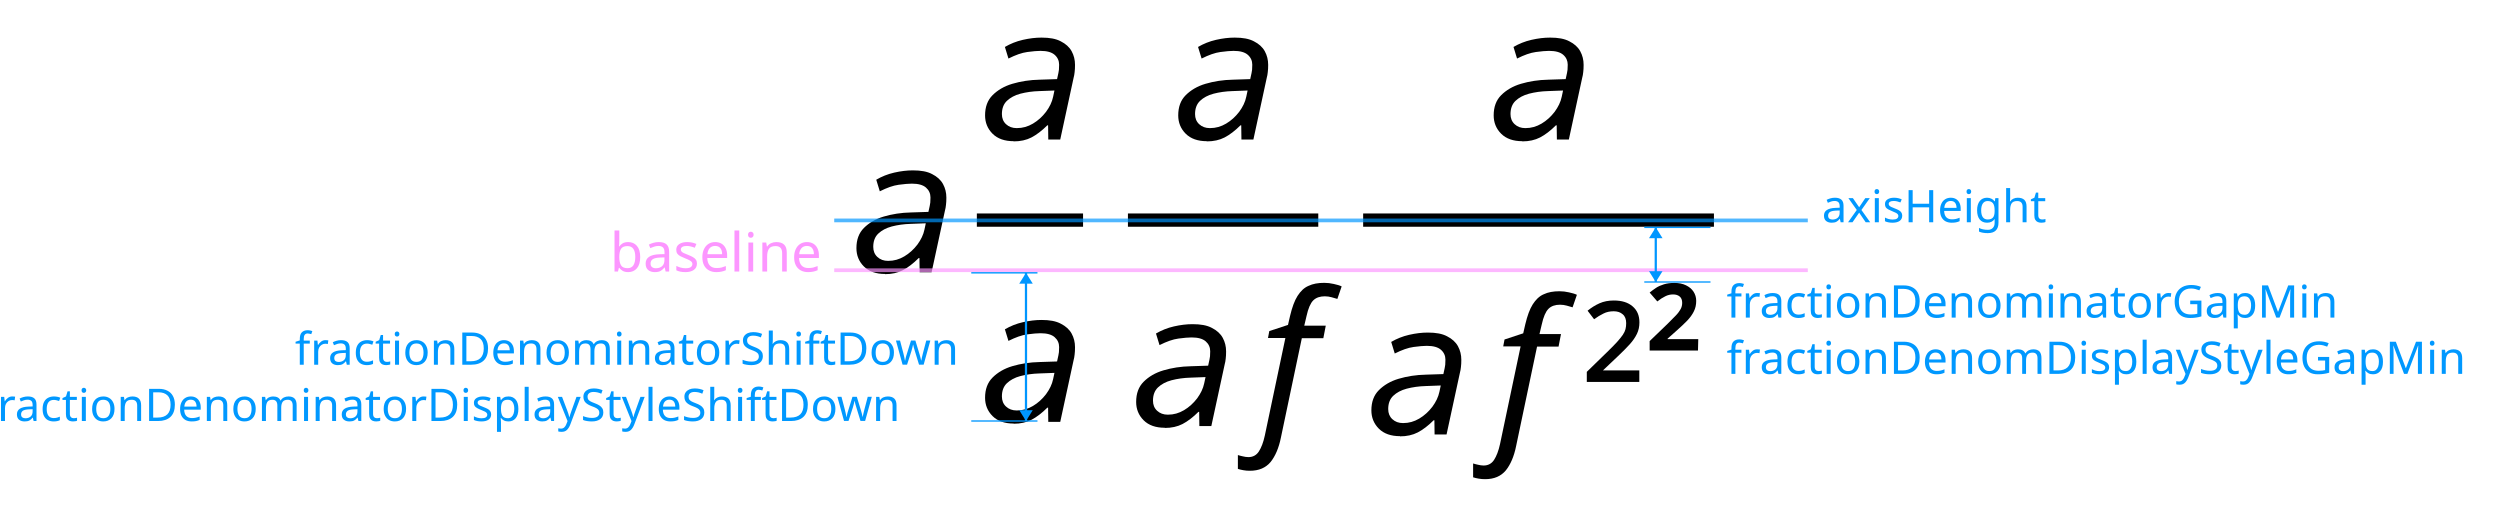
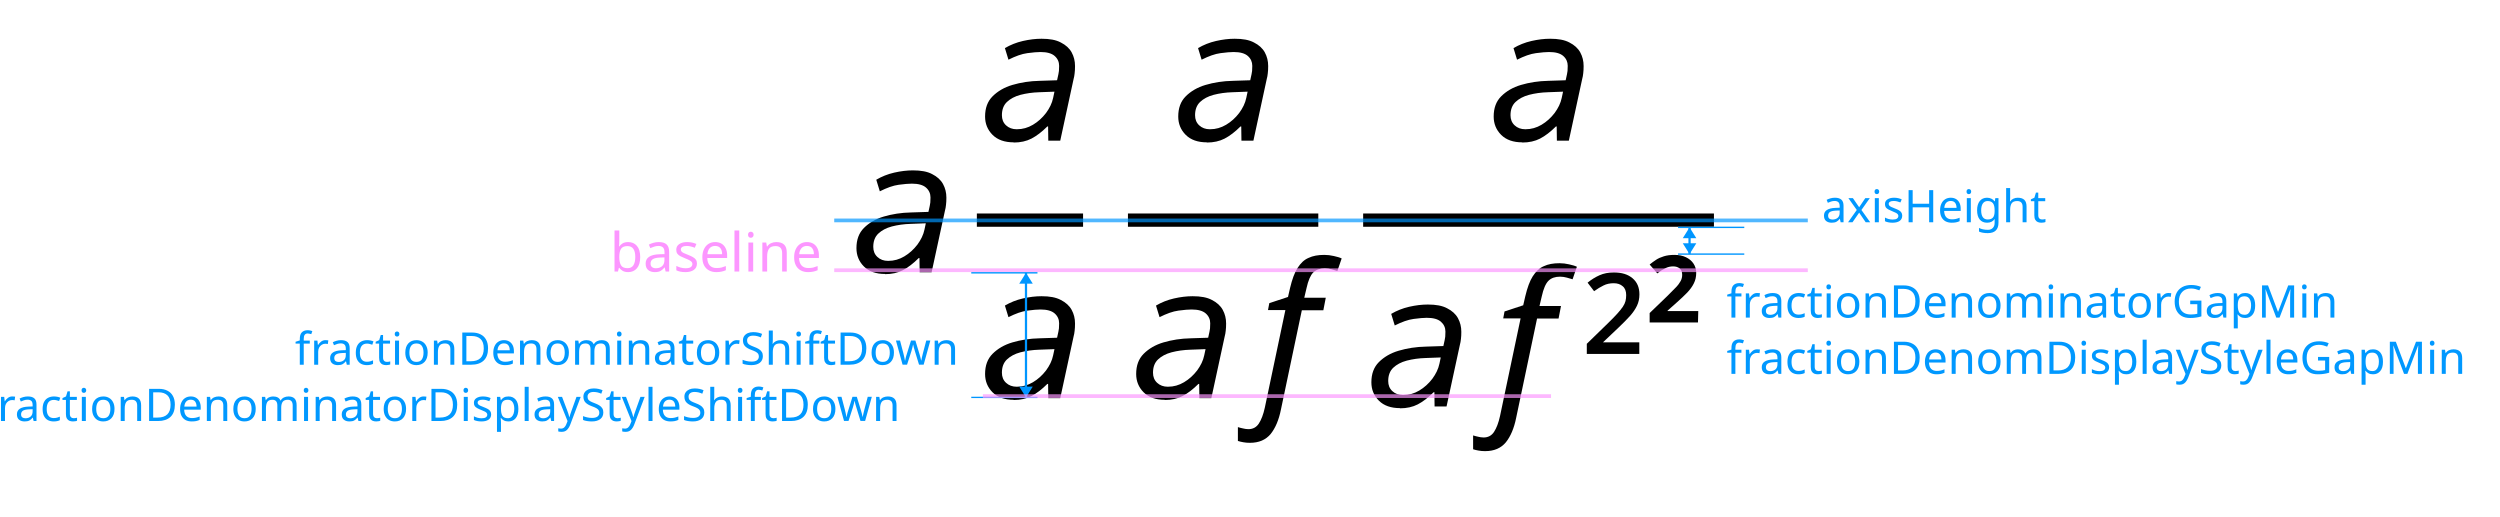
<svg xmlns="http://www.w3.org/2000/svg" xmlns:xlink="http://www.w3.org/1999/xlink" width="555pt" height="114.68pt" version="1.1" viewBox="0 0 555 114.67">
  <defs>
    <path id="a" d="m0.197-0.01c-0.048 0-0.086 0.013-0.113 0.04-0.027 0.027-0.04 0.06-0.04 0.098 0 0.045 0.013 0.081 0.04 0.108 0.027 0.027 0.062 0.048 0.106 0.061 0.044 0.013 0.093 0.021 0.147 0.022l0.092 0.003 0.007 0.032c0.001 0.005 0.002 0.011 0.003 0.018 6.7139e-4 0.007 0.001 0.016 0.001 0.027 0 0.021-0.008 0.039-0.024 0.053-0.016 0.014-0.041 0.021-0.076 0.021-0.017 0-0.04-0.002-0.07-0.006-0.03-0.004-0.063-0.016-0.101-0.035l-0.019 0.062c0.029 0.017 0.061 0.03 0.096 0.038 0.035 0.008 0.068 0.012 0.1 0.012 0.043 0 0.077-0.006 0.103-0.02 0.026-0.013 0.046-0.031 0.058-0.053 0.012-0.022 0.018-0.046 0.018-0.073 0-0.015-6.663e-4 -0.027-0.002-0.038-0.001-0.011-0.003-0.022-0.006-0.033l-0.071-0.328h-0.064l-0.001 0.076h-0.004c-0.029-0.029-0.058-0.051-0.085-0.065-0.027-0.014-0.059-0.021-0.095-0.021m0.017 0.071c0.031 0 0.059 0.008 0.086 0.024 0.027 0.016 0.05 0.037 0.07 0.063 0.019 0.026 0.032 0.052 0.038 0.081l0.007 0.033-0.08-0.003c-0.037-0.001-0.071-0.006-0.102-0.014-0.03-0.008-0.054-0.021-0.072-0.038-0.018-0.017-0.027-0.041-0.027-0.071 0-0.022 0.007-0.04 0.022-0.054 0.015-0.014 0.034-0.021 0.057-0.021z" />
    <path id="b" d="m0.084-0.24c-0.013 0-0.024 0.001-0.035 0.003-0.011 0.002-0.02 0.004-0.029 0.007v0.074c0.009-0.003 0.018-0.005 0.027-0.007 0.009-0.002 0.018-0.004 0.029-0.004 0.024 0 0.043 0.01 0.056 0.03 0.013 0.02 0.024 0.048 0.032 0.085l0.11 0.522h-0.093l0.007 0.037 0.1 0.033 0.011 0.048c0.011 0.046 0.024 0.082 0.04 0.107s0.035 0.044 0.059 0.054c0.023 0.011 0.051 0.016 0.084 0.016 0.017 0 0.034-0.002 0.051-0.006 0.018-0.004 0.032-0.008 0.042-0.013l-0.023-0.067c-0.009 0.003-0.02 0.006-0.031 0.009-0.011 0.003-0.023 0.005-0.036 0.005-0.026 0-0.047-0.007-0.062-0.022-0.015-0.015-0.027-0.043-0.036-0.084l-0.012-0.051h0.115l-0.013-0.067h-0.115l-0.112-0.532c-0.011-0.055-0.03-0.099-0.055-0.13-0.026-0.031-0.062-0.047-0.111-0.047z" />
    <path id="h" d="m0.055 0v0.09l0.191 0.186c0.033 0.033 0.061 0.06 0.081 0.083s0.037 0.043 0.049 0.061c0.012 0.018 0.02 0.035 0.024 0.051 0.004 0.016 0.006 0.034 0.006 0.053 0 0.035-0.01 0.062-0.031 0.079-0.02 0.018-0.047 0.027-0.08 0.027-0.033 0-0.064-0.006-0.091-0.02-0.027-0.013-0.055-0.03-0.084-0.051l-0.058 0.076c0.033 0.027 0.068 0.049 0.106 0.066 0.038 0.017 0.081 0.025 0.128 0.025 0.071 0 0.126-0.017 0.167-0.052 0.041-0.035 0.061-0.082 0.061-0.143 0-0.037-0.007-0.071-0.022-0.102-0.015-0.031-0.036-0.062-0.064-0.093-0.028-0.031-0.063-0.066-0.104-0.105l-0.135-0.128h0.324v-0.103z" />
    <path id="g" d="m0.559 0h-0.517v0.101l0.193 0.186c0.037 0.036 0.066 0.066 0.089 0.09 0.023 0.024 0.039 0.047 0.05 0.067 0.011 0.021 0.016 0.043 0.016 0.066 0 0.031-0.009 0.053-0.027 0.068-0.018 0.015-0.042 0.022-0.07 0.022-0.029 0-0.057-0.006-0.084-0.02-0.027-0.013-0.055-0.031-0.085-0.055l-0.082 0.095c0.021 0.017 0.044 0.034 0.068 0.05 0.024 0.016 0.052 0.028 0.084 0.038 0.032 0.01 0.069 0.015 0.112 0.015 0.048 0 0.089-0.008 0.124-0.025 0.035-0.017 0.062-0.039 0.081-0.068 0.019-0.029 0.029-0.062 0.029-0.099 0-0.041-0.008-0.079-0.025-0.112-0.016-0.033-0.04-0.066-0.07-0.098-0.031-0.032-0.068-0.067-0.112-0.106l-0.099-0.088v-0.005h0.328z" />
    <marker id="e" overflow="visible" markerHeight="1" markerWidth="1" orient="auto" preserveAspectRatio="xMidYMid" viewBox="0 0 1 1">
      <g transform="scale(.6)">
        <path d="m0-40" />
        <path d="m0 0 8 5v-10z" fill="context-stroke" fill-rule="evenodd" />
        <path d="m0-8v48" fill="none" stroke="context-stroke" stroke-linecap="square" />
      </g>
    </marker>
    <marker id="c" overflow="visible" markerHeight="1" markerWidth="1" orient="auto" preserveAspectRatio="xMidYMid" viewBox="0 0 1 1">
      <g transform="scale(.6)">
        <path d="m0-40" />
        <path d="m0 0-8 5v-10z" fill="context-stroke" fill-rule="evenodd" />
        <path d="m0-8v48" fill="none" stroke="context-stroke" stroke-linecap="square" />
      </g>
    </marker>
    <marker id="f" overflow="visible" markerHeight="1" markerWidth="1" orient="auto" preserveAspectRatio="xMidYMid" viewBox="0 0 1 1">
      <g transform="scale(.6)">
        <path d="m0-40" />
        <path d="m0 0 8 5v-10z" fill="context-stroke" fill-rule="evenodd" />
        <path d="m0-8v48" fill="none" stroke="context-stroke" stroke-linecap="square" />
      </g>
    </marker>
    <marker id="d" overflow="visible" markerHeight="1" markerWidth="1" orient="auto" preserveAspectRatio="xMidYMid" viewBox="0 0 1 1">
      <g transform="scale(.6)">
        <path d="m0-40" />
        <path d="m0 0-8 5v-10z" fill="context-stroke" fill-rule="evenodd" />
        <path d="m0-8v48" fill="none" stroke="context-stroke" stroke-linecap="square" />
      </g>
    </marker>
  </defs>
-   <use transform="matrix(41.511 0 0 -41.511 188.3 60.4)" data-text="𝑎" xlink:href="#a" />
-   <use transform="matrix(41.511 0 0 -41.511 216.86 30.925)" data-text="𝑎" xlink:href="#a" />
-   <path d="m216.86 48.858h23.579" fill="none" stroke="#000" stroke-miterlimit="10" stroke-width="2.946" />
-   <use transform="matrix(41.511 0 0 -41.511 216.86 93.608)" data-text="𝑎" xlink:href="#a" />
-   <use transform="matrix(41.511 0 0 -41.511 259.74 30.925)" data-text="𝑎" xlink:href="#a" />
-   <path d="m250.4 48.858h42.258" fill="none" stroke="#000" stroke-miterlimit="10" stroke-width="2.946" />
-   <use transform="matrix(41.511 0 0 -41.511 250.4 94.542)" data-text="𝑎" xlink:href="#a" />
-   <use transform="matrix(41.511 0 0 -41.511 273.98 94.542)" data-text="𝑓" xlink:href="#b" />
-   <use transform="matrix(41.511 0 0 -41.511 329.77 30.925)" data-text="𝑎" xlink:href="#a" />
-   <path d="m302.62 48.858h77.875" fill="none" stroke="#000" stroke-miterlimit="10" stroke-width="2.946" />
-   <use transform="matrix(41.511 0 0 -41.511 302.62 96.408)" data-text="𝑎" xlink:href="#a" />
-   <use transform="matrix(41.511 0 0 -41.511 326.2 96.408)" data-text="𝑓" xlink:href="#b" />
-   <use transform="matrix(24.907 0 0 -24.907 350.9 84.788)" data-text="𝟤" xlink:href="#h" />
-   <use transform="matrix(20.755 0 0 -20.755 365.35 77.812)" data-text="𝟤" xlink:href="#g" />
+   <g transform="translate(180 .2505)">
+     <use transform="matrix(41.511 0 0 -41.511 8.3042 60.15)" data-text="𝑎" xlink:href="#a" />
+     <use transform="matrix(41.511 0 0 -41.511 36.862 30.929)" data-text="𝑎" xlink:href="#a" />
+     <path transform="matrix(4.1667 0 0 -4.1667 36.862 48.613)" d="m0 0h5.659" fill="none" stroke="#000" stroke-miterlimit="10" stroke-width=".707" />
+     <use transform="matrix(41.511 0 0 -41.511 36.862 88.087)" data-text="𝑎" xlink:href="#a" />
+     <use transform="matrix(41.511 0 0 -41.511 79.742 30.929)" data-text="𝑎" xlink:href="#a" />
+     <path transform="matrix(4.1667 0 0 -4.1667 70.404 48.613)" d="m0 0h10.142" fill="none" stroke="#000" stroke-miterlimit="10" stroke-width=".707" />
+     <use transform="matrix(41.511 0 0 -41.511 70.404 88.087)" data-text="𝑎" xlink:href="#a" />
+     <use transform="matrix(41.511 0 0 -41.511 93.982 88.087)" data-text="𝑓" xlink:href="#b" />
+     <use transform="matrix(41.511 0 0 -41.511 149.77 30.929)" data-text="𝑎" xlink:href="#a" />
+     <path transform="matrix(4.1667 0 0 -4.1667 122.62 48.613)" d="m0 0h18.69" fill="none" stroke="#000" stroke-miterlimit="10" stroke-width=".707" />
+     <use transform="matrix(41.511 0 0 -41.511 122.62 89.933)" data-text="𝑎" xlink:href="#a" />
+     <use transform="matrix(41.511 0 0 -41.511 146.2 89.933)" data-text="𝑓" xlink:href="#b" />
+     <use transform="matrix(24.907 0 0 -24.907 170.9 78.312)" data-text="𝟤" xlink:href="#h" />
+     <use transform="matrix(20.755 0 0 -20.755 185.35 71.337)" data-text="𝟤" xlink:href="#g" />
+   </g>
  <g fill="none">
    <path d="m185.2 59.986h216.13" stroke="#fc96ff" stroke-miterlimit="10" stroke-opacity=".678" stroke-width=".829" />
    <g stroke="#0096ff">
      <path d="m185.2 48.927h216.13" stroke-miterlimit="10" stroke-opacity=".68" stroke-width=".829" />
-       <path d="m227.77 60.564v32.888" marker-end="url(#d)" marker-start="url(#f)" stroke-width=".5" />
-       <path d="m367.58 62.6v-12.13" marker-end="url(#c)" marker-start="url(#e)" stroke-width=".5" />
+       <path d="m227.77 60.564v27.658" marker-end="url(#d)" marker-start="url(#f)" stroke-width=".5" />
+       <path d="m375.08 56.406v-5.936" marker-end="url(#c)" marker-start="url(#e)" stroke-width=".5" />
    </g>
  </g>
  <g fill="#0098ff" font-family="'Noto Sans'" font-size="10px" stroke-width=".75">
    <text x="404.468" y="49.341" style="line-height:1.25" xml:space="preserve">
      <tspan x="404.468" y="49.341" fill="#0098ff" font-family="'Noto Sans'" font-size="10px" stroke-width=".75">axisHeight</tspan>
    </text>
    <text x="212.83" y="80.96" text-anchor="end" style="line-height:1.25" xml:space="preserve">
      <tspan x="212.83" y="80.96" text-align="end">fractionDenominatorShiftDown<tspan x="33.94" y="80.96" fill="#0098ff" font-family="'Noto Sans'" font-size="10px" stroke-width=".75" text-align="end" text-anchor="end" />
      </tspan>
      <tspan x="212.83" y="93.46" text-align="end">fractionDenominatorDisplayStyleShiftDown</tspan>
    </text>
    <text x="383.284" y="70.494" style="line-height:1.25" xml:space="preserve">
      <tspan x="383.284" y="70.494">fractionDenominatorGapMin</tspan>
      <tspan x="383.284" y="82.994">fractionDenomDisplayStyleGapMin</tspan>
    </text>
  </g>
  <text x="135.408" y="60.28" fill="#fc96ff" font-family="'Noto Sans'" font-size="12px" stroke-width=".75" style="line-height:1.25" xml:space="preserve">
    <tspan x="135.408" y="60.28" fill="#fc96ff" font-family="'Noto Sans'" font-size="12px" stroke-width=".75">baseline</tspan>
  </text>
+   <path d="m218.2 87.931h126.13" fill="none" stroke="#fc96ff" stroke-miterlimit="10" stroke-opacity=".678" stroke-width=".829" />
</svg>
